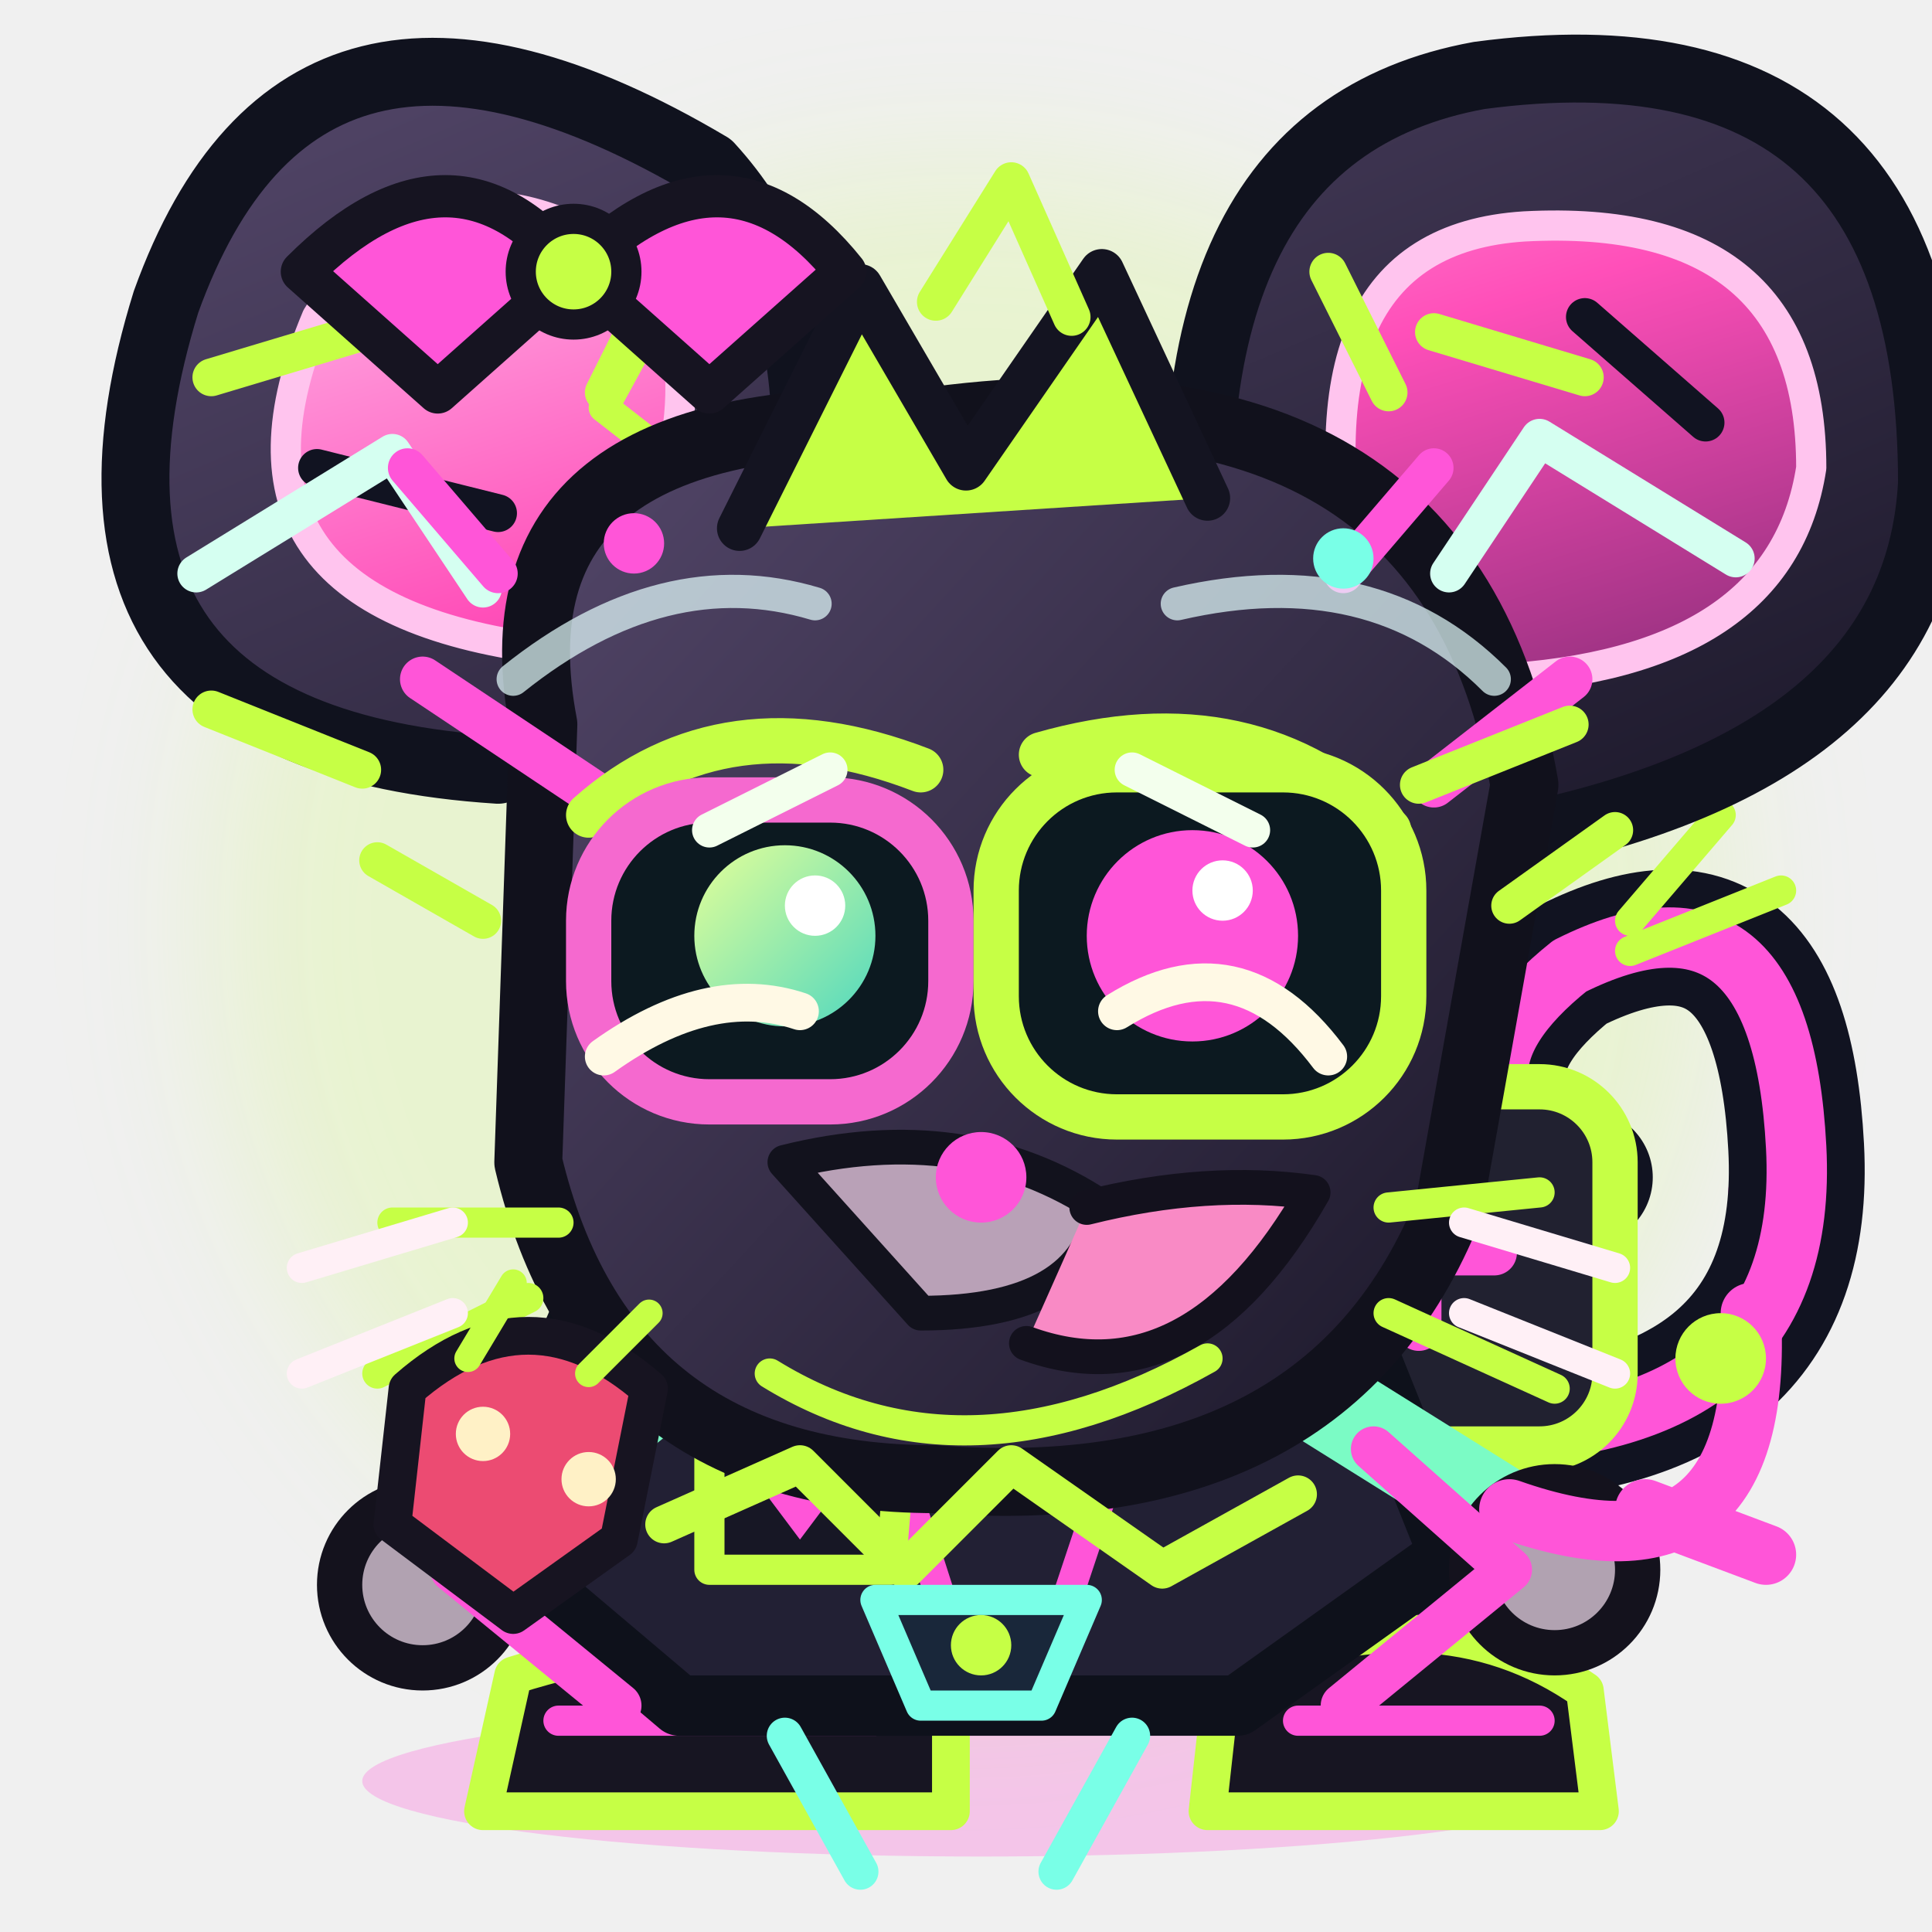
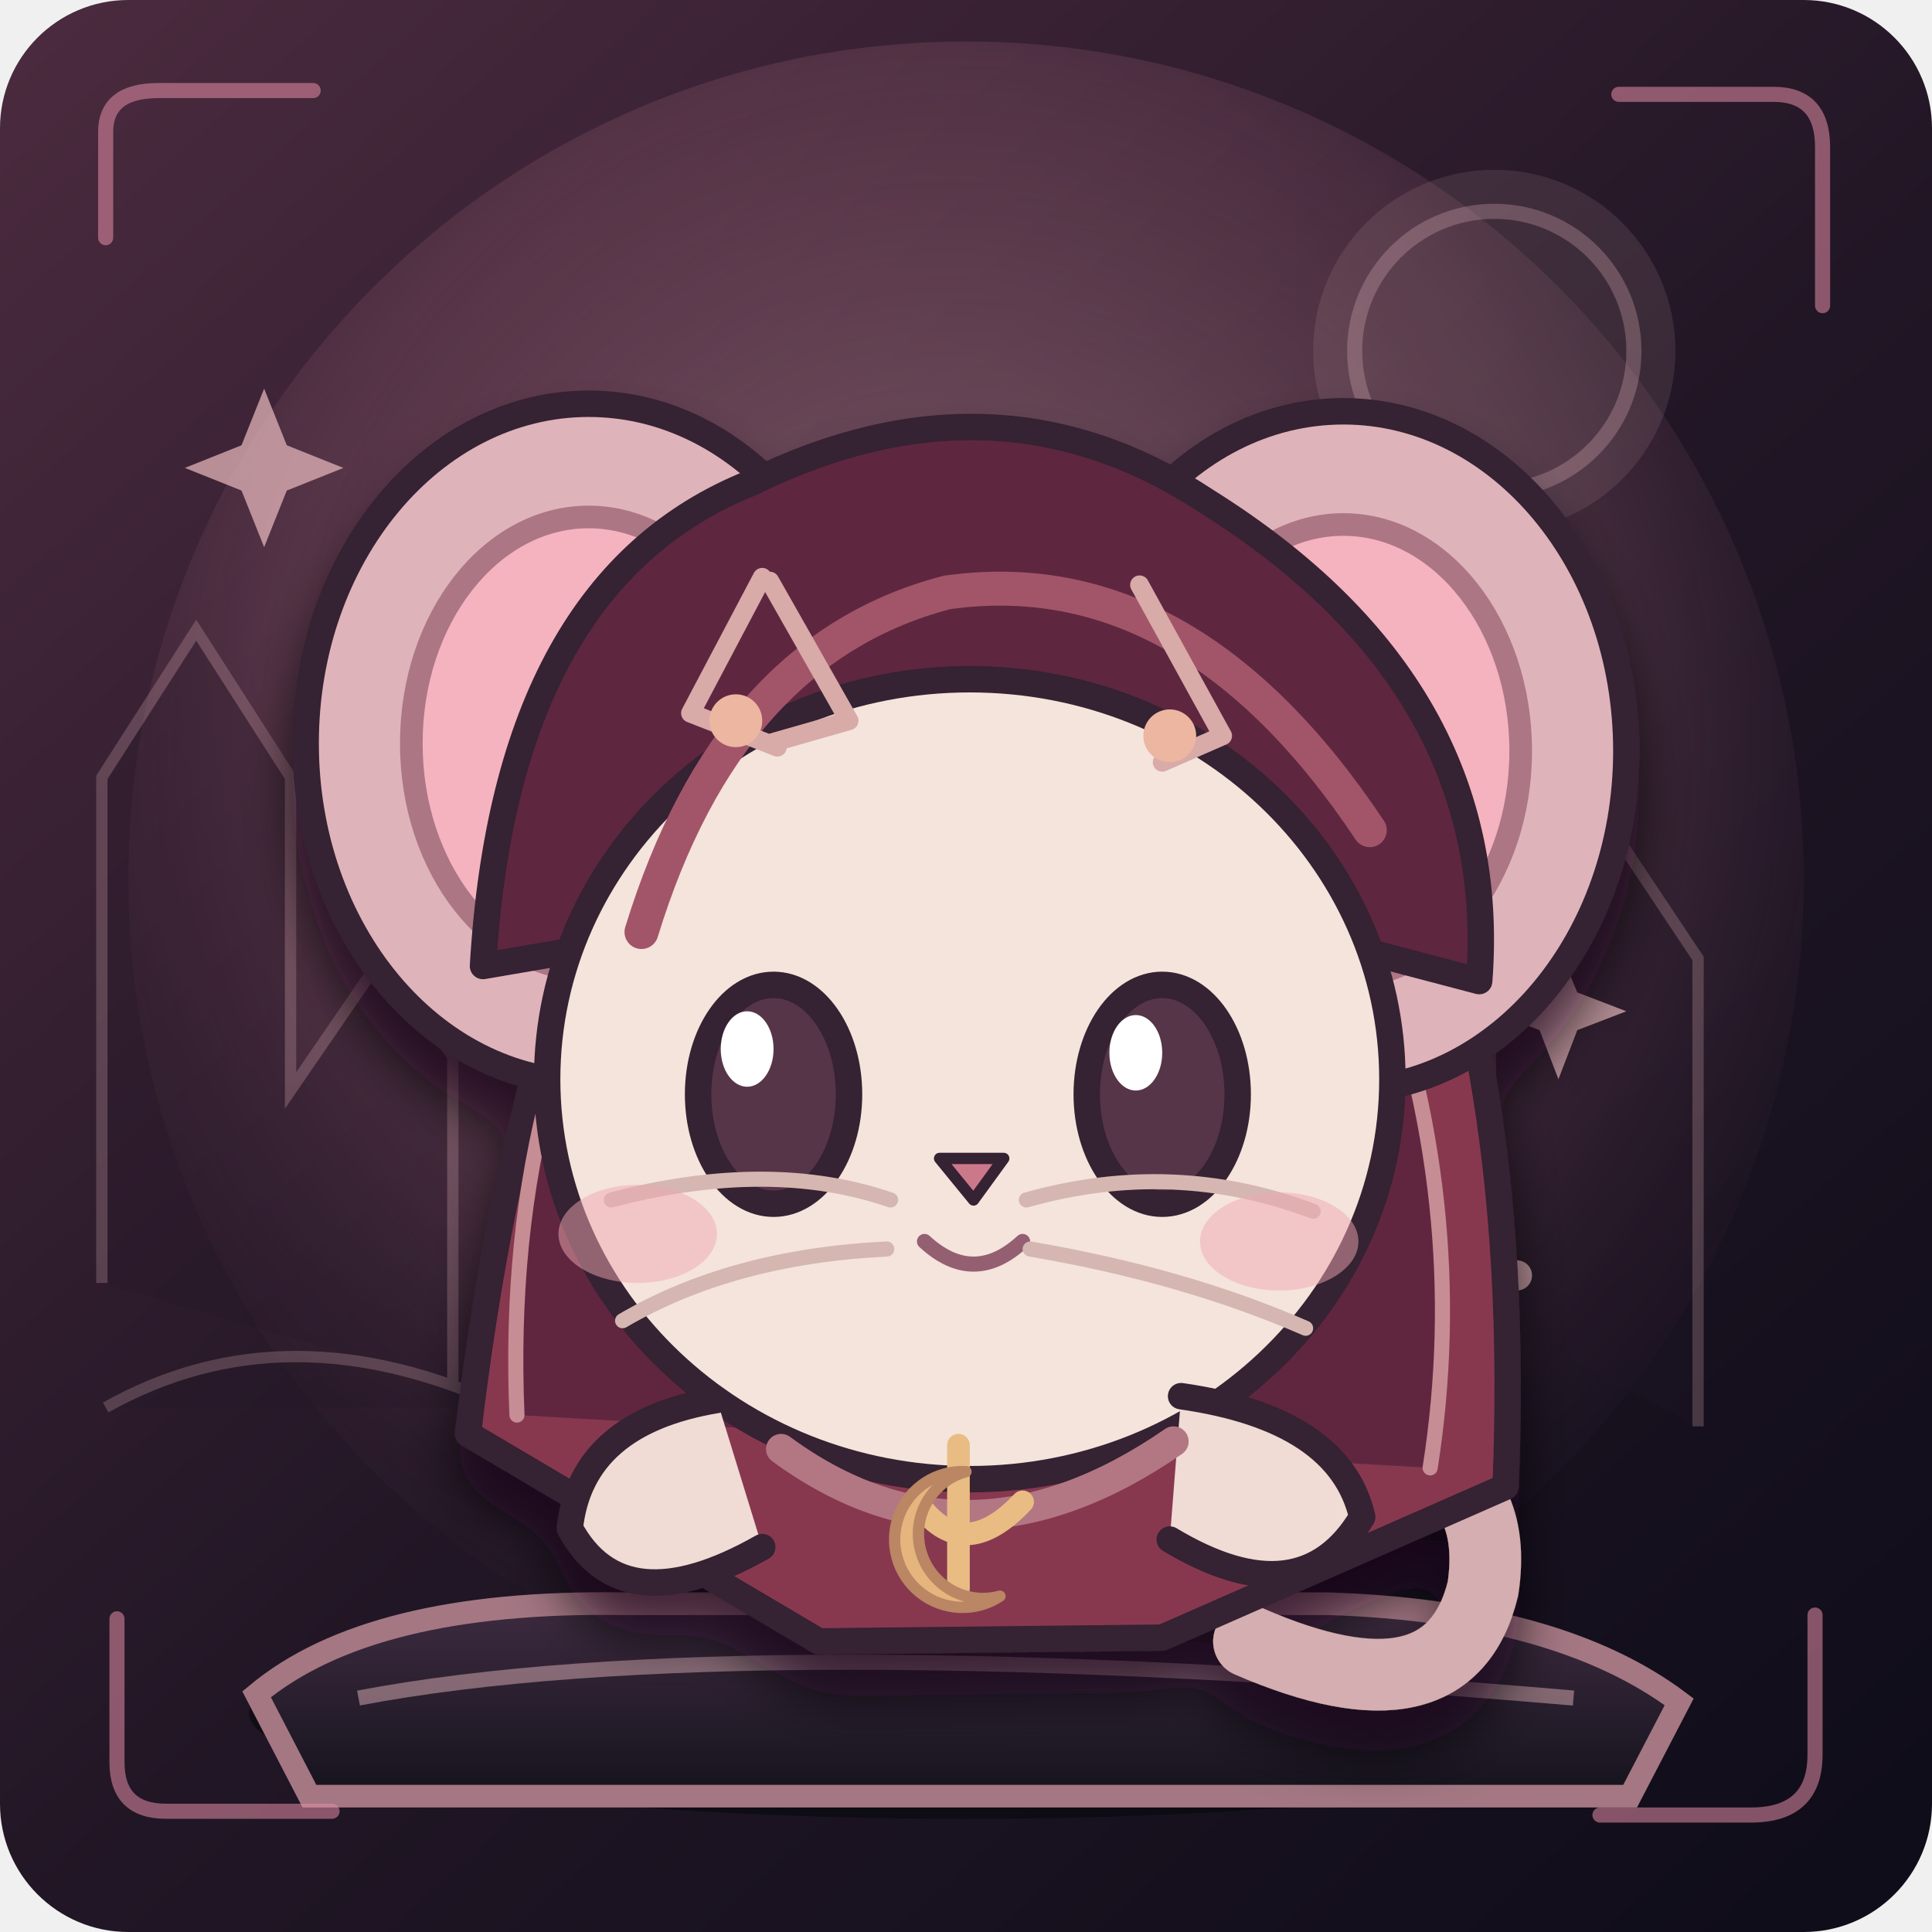
- <svg xmlns="http://www.w3.org/2000/svg" data-starborn-ready="1" viewBox="0 0 128 128" role="img" aria-labelledby="title desc">
+ <svg xmlns="http://www.w3.org/2000/svg" viewBox="0 0 512 512" role="img" aria-labelledby="minion-mouse-title minion-mouse-desc">
  <defs>
-     <linearGradient id="fur" x1="0" y1="0" x2="1" y2="1">
-       <stop stop-color="#54476a" />
-       <stop offset="1" stop-color="#191627" />
+     <linearGradient id="minion-mouse-sky" x1="0" y1="0" x2=".9" y2="1">
+       <stop stop-color="#4c2b3f" />
+       <stop offset=".56" stop-color="#211625" />
+       <stop offset="1" stop-color="#100d1a" />
    </linearGradient>
-     <linearGradient id="ear" x1="0" y1="0" x2="1" y2="1">
-       <stop stop-color="#ffb7e8" />
-       <stop offset=".5" stop-color="#ff4fb9" />
-       <stop offset="1" stop-color="#8b2d79" />
+     <radialGradient id="minion-mouse-aura" cx=".49" cy=".42" r=".63">
+       <stop stop-color="#e7b8bd" stop-opacity=".43" />
+       <stop offset=".65" stop-color="#e38da6" stop-opacity=".15" />
+       <stop offset="1" stop-color="#211625" stop-opacity="0" />
+     </radialGradient>
+     <linearGradient id="minion-mouse-ground" x1="0" y1="0" x2="0" y2="1">
+       <stop stop-color="#3e2b40" />
+       <stop offset="1" stop-color="#15131d" />
    </linearGradient>
-     <linearGradient id="lens" x1="0" y1="0" x2="1" y2="1">
-       <stop stop-color="#e4ff98" />
-       <stop offset="1" stop-color="#50d8bf" />
-     </linearGradient>
-     <filter id="halo" x="-60%" y="-60%" width="220%" height="220%">
-       <feGaussianBlur stdDeviation="5" />
+     <filter id="minion-mouse-shadow" x="-35%" y="-40%" width="170%" height="180%">
+       <feDropShadow dx="0" dy="11" stdDeviation="7" flood-color="#090710" flood-opacity=".7" />
    </filter>
  </defs>
-   <ellipse cx="65" cy="118" rx="41" ry="5" fill="#ff55d8" opacity=".28" />
-   <circle cx="64" cy="61" r="50" fill="#c6ff45" opacity=".19" filter="url(#halo)" />
-   <g id="fx">
-     <path d="m14 17 3-8 3 8-3 8Zm94 7 4-9 4 9-4 9Z" fill="#c6ff45" />
-     <circle cx="117" cy="79" r="2.5" fill="#ff55d8" />
+   <rect x="0" y="0" width="512" height="512" rx="34" fill="url(#minion-mouse-sky)" />
+   <circle cx="256" cy="233" r="222" fill="url(#minion-mouse-aura)" />
+   <circle cx="396" cy="93" r="48" fill="#e7b8bd" opacity=".12" />
+   <circle cx="396" cy="93" r="37" fill="none" stroke="#e7b8bd" opacity=".28" stroke-width="4" />
+   <path d="M27 340V206l25-39 25 39v83l24-35 19 26v87m275-18v-95l27-42 28 42v124m-422-5q48-27 106 0" fill="#211625" stroke="#e7b8bd" stroke-width="3" opacity=".24" />
+   <g fill="#e7b8bd" opacity=".72">
+     <path d="m70 103 6 15 15 6-15 6-6 15-6-15-15-6 15-6zm343 148 5 12 13 5-13 5-5 13-5-13-13-5 13-5z" />
+     <circle cx="364" cy="178" r="3" />
+     <circle cx="113" cy="249" r="3" />
+     <circle cx="402" cy="338" r="4" />
  </g>
-   <g id="character" stroke-linecap="round" stroke-linejoin="round">
-     <path d="M97 95q23 0 22-19t-15-12q-10 8 1 14" fill="none" stroke="#111321" stroke-width="9" />
-     <path d="M97 95q23 0 22-19t-15-12q-10 8 1 14" fill="none" stroke="#ff55d8" stroke-width="4" />
-     <path d="m108 61 6-7m-6 9 10-4" stroke="#c6ff45" stroke-width="2" />
-     <rect x="85" y="72" width="22" height="24" rx="5" fill="#212130" stroke="#c6ff45" stroke-width="3" />
-     <path d="M94 78v10m-5-5h10" stroke="#ff55d8" stroke-width="3" />
-     <path d="M33 51Q2 49 11 20q9-25 36-9 11 12 3 36M80 43Q76 9 98 5q30-4 30 27-1 19-30 24" fill="url(#fur)" stroke="#10121e" stroke-width="4.5" />
-     <path d="M36 43Q13 40 21 21q8-13 22-3 5 8-2 22M90 40Q85 16 101 15q19-1 19 16-2 13-21 14" fill="url(#ear)" stroke="#ffc4ee" stroke-width="2" />
-     <path d="m21 31 12 3m72-13 8 7" stroke="#111321" stroke-width="2.5" />
-     <path d="M46 16 40 27 49 34M102 47l-8-9-7 8" stroke="#c6ff45" stroke-width="2" fill="none" />
-     <path d="M46 99 38 115h20l7-16m14 1 4 15h18L91 98" fill="#342139" stroke="#141421" stroke-width="4" />
-     <path d="M34 111q16-5 29 0v9H32Zm47 0q14-6 24 1l1 8H80Z" fill="#171522" stroke="#c6ff45" stroke-width="2.5" />
-     <path d="M37 114h21m28 0h16" stroke="#ff55d8" stroke-width="2" />
-     <path d="M42 79q19-10 44-1l10 25-14 10H45l-13-11Z" fill="#222034" stroke="#0e111b" stroke-width="4" />
-     <path d="m55 83 8 25m15-24-8 24" stroke="#ff55d8" stroke-width="2" />
-     <path d="M42 93 28 104m60-11 16 10" stroke="#7bfbc5" stroke-width="6" />
-     <circle cx="28" cy="105" r="5.5" fill="#b1a2b1" stroke="#14121d" stroke-width="3" />
-     <circle cx="103" cy="104" r="5.5" fill="#b1a2b1" stroke="#14121d" stroke-width="3" />
-     <path d="M47 92h13l-1 12H47Z" fill="#171725" stroke="#c6ff45" stroke-width="2" />
-     <path d="m50 98 3-4 3 4-3 4Z" fill="#ff55d8" />
-     <path d="M36 48Q32 27 61 28q35-5 40 24l-5 28q-8 20-34 18-22 0-27-21Z" fill="url(#fur)" stroke="#11111c" stroke-width="4.5" />
-     <path d="m49 35 8-16 7 12 9-13 7 15" fill="#c6ff45" stroke="#141421" stroke-width="3" />
-     <path d="m40 53-12-8m67 7 9-7" stroke="#ff55d8" stroke-width="3" />
-     <path d="M39 54q9-8 22-3m8-1q14-4 23 5" fill="none" stroke="#c6ff45" stroke-width="3" />
-     <g id="eyes">
-       <rect x="39" y="53" width="24" height="20" rx="8" fill="#0c1920" stroke="#f569cf" stroke-width="3" />
-       <rect x="66" y="51" width="27" height="23" rx="8" fill="#0c1920" stroke="#c6ff45" stroke-width="3" />
-       <circle cx="52" cy="62" r="6" fill="url(#lens)" />
-       <circle cx="79" cy="62" r="7" fill="#ff55d8" />
-       <circle cx="54" cy="60" r="2" fill="#fff" />
-       <circle cx="81" cy="59" r="2" fill="#fff" />
-     </g>
-     <g id="lids" opacity="0">
-       <path d="M43 64h16m11-1h18" stroke="#e9fff3" stroke-width="4" fill="none" />
-     </g>
-     <g id="wink" opacity="0">
-       <path d="m70 63 8 3 9-3" fill="none" stroke="#baff80" stroke-width="4" />
-     </g>
-     <path d="M52 77q12-3 21 3-1 7-12 7Z" fill="#b9a1b7" stroke="#12121d" stroke-width="2.3" />
-     <path d="M72 80q8-2 15-1-8 14-19 10" fill="#f98ac5" stroke="#13111d" stroke-width="2.3" />
-     <circle cx="65" cy="78" r="3" fill="#ff55d8" />
-     <path d="M51 91q13 8 29-1" stroke="#c6ff45" stroke-width="2" fill="none" />
-     <path d="m37 81-11 0m9 5-10 5m67-11 10-1m-10 8 11 5" fill="none" stroke="#c6ff45" stroke-width="2" />
-     <g id="deluxe-scavenger-gear" stroke-linecap="round" stroke-linejoin="round">
-       <path d="m13 38 13-8 6 9m83-2-13-8-6 9" fill="none" stroke="#d5fff1" stroke-width="2.5" />
-       <path d="m14 25 10-3m81 3-10-3M14 47l10 4m80-3-10 4" stroke="#c6ff45" stroke-width="2.5" />
-       <path d="m27 31 6 7m62-7-6 7" stroke="#ff55d8" stroke-width="2.6" />
-       <path d="M34 45q10-8 20-5m24 0q13-3 21 5" stroke="#e6ffff" stroke-opacity=".7" stroke-width="2.2" fill="none" />
-       <path d="m32 61-7-4m75 3 7-5" stroke="#c6ff45" stroke-width="2.4" />
-       <path d="M40 70q7-5 13-3m21 0q8-5 14 3" stroke="#fff9e5" stroke-width="2.5" fill="none" />
-       <path d="m39 96-9 8 11 9m50-17 9 8-11 9" fill="none" stroke="#ff55d8" stroke-width="3" />
-       <path d="M44 101l9-4 7 7 7-7 10 7 9-5" fill="none" stroke="#c6ff45" stroke-width="2.5" />
-       <path d="M58 106h14l-3 7h-8Z" fill="#19273a" stroke="#79ffe7" stroke-width="2" />
-       <circle cx="65" cy="109" r="2" fill="#c6ff45" />
-       <path d="m30 81-10 3m10 3-10 4m77-10 10 3m-10 3 10 4" stroke="#fff0f6" stroke-width="2" />
-       <path d="M52 115l5 9m18-9-5 9" stroke="#79ffe7" stroke-width="2.4" />
-       <path d="M100 100q17 6 16-13m-7 13 8 3" fill="none" stroke="#ff55d8" stroke-width="4" />
-       <circle cx="114" cy="90" r="3" fill="#c6ff45" />
-       <path d="m62 20 5-8 4 9m-31 5 4-8m48 8-4-8" fill="none" stroke="#c6ff45" stroke-width="2.5" />
-       <path d="m47 55 8-4m20 0 8 4" stroke="#f3ffed" stroke-width="2.3" />
-       <circle cx="42" cy="36" r="2" fill="#ff55d8" />
-       <circle cx="89" cy="37" r="2" fill="#79ffe7" />
+   <ellipse cx="256" cy="454" rx="190" ry="28" fill="#08080e" opacity=".69" />
+   <path d="M68 449q30-25 97-24h187q61 2 93 26l-13 25H82Z" fill="url(#minion-mouse-ground)" stroke="#a47783" stroke-width="6" />
+   <path d="M95 450q100-19 322 0" fill="none" stroke="#e7b8bd" stroke-width="4" opacity=".47" />
+   <g filter="url(#minion-mouse-shadow)">
+     <g class="creature" stroke="#352031" stroke-width="7" stroke-linecap="round" stroke-linejoin="round">
+       <path d="M306 385q95-17 87 36-9 37-62 14" fill="none" stroke="#d4aeb0" stroke-width="19" />
+       <path d="M124 380q15-127 59-190 42-57 83-59 60-3 98 65 40 77 35 198l-91 40-91 1Z" fill="#87394f" />
+       <path d="M137 375q-4-94 43-160 35-62 85-66 70 12 99 100 26 70 15 140" fill="#61283f" stroke="#c78d94" stroke-width="4" />
+       <ellipse cx="156" cy="197" rx="75" ry="90" fill="#dfb3ba" />
+       <ellipse cx="356" cy="199" rx="75" ry="90" fill="#dfb3ba" />
+       <ellipse cx="156" cy="197" rx="47" ry="60" fill="#f4b3bf" stroke="#ac7684" stroke-width="6" />
+       <ellipse cx="356" cy="199" rx="47" ry="60" fill="#f4b3bf" stroke="#ac7684" stroke-width="6" />
+       <path d="M128 256q6-102 71-128 65-32 121 5 78 49 72 127l-57-15q-66-20-131-2Z" fill="#5f2840" />
+       <ellipse cx="257" cy="286" rx="112" ry="106" fill="#f4e4db" />
+       <ellipse cx="205" cy="290" rx="20" ry="29" fill="#563648" />
+       <ellipse cx="308" cy="290" rx="20" ry="29" fill="#563648" />
+       <ellipse cx="198" cy="278" rx="7" ry="10" fill="#fff" stroke="none" />
+       <ellipse cx="301" cy="279" rx="7" ry="10" fill="#fff" stroke="none" />
+       <path d="m249 307 17 0-8 11Z" fill="#cc788b" stroke-width="3" />
+       <path d="M245 329q13 12 26 0" fill="none" stroke="#955f72" stroke-width="4" />
+       <path d="M236 318q-32-11-74 0m73 13q-41 2-70 19m107-32q39-11 76 3m-75 10q41 7 73 21" fill="none" stroke="#d5b6b1" stroke-width="4" />
+       <ellipse cx="169" cy="327" rx="21" ry="13" fill="#efa8b2" stroke="none" opacity=".5" />
+       <ellipse cx="339" cy="329" rx="21" ry="13" fill="#efa8b2" stroke="none" opacity=".5" />
+       <path d="M170 247Q193 172 251 157q64-9 112 63" fill="none" stroke="#a25569" stroke-width="9" />
+       <path d="M202 153l-19 36 23 9m-2-44 21 37-21 6M302 155l22 40-16 7" stroke="#d8aaa8" stroke-width="5" fill="none" />
+       <path d="M190 371q-36 6-39 34 14 26 51 5m111-40q42 6 48 32-16 27-51 6" fill="#f0dbd5" />
+       <path d="M207 384Q256 420 311 382" fill="none" stroke="#b37783" stroke-width="8" />
+       <path d="M243 398q12 17 28 0m-17-15v38" fill="none" stroke="#e9bc83" stroke-width="6" />
+       <path d="M265 423a18 18 0 1 1-9-33 13 13 0 1 0 9 33Z" fill="#e4b57d" stroke="#ba8663" stroke-width="3" />
+       <circle cx="195" cy="191" r="7" fill="#ecb6a1" stroke="none" />
+       <circle cx="310" cy="195" r="7" fill="#ecb6a1" stroke="none" />
    </g>
  </g>
-   <g stroke-linejoin="round" stroke-linecap="round">
-     <path d="m20 18q10-10 18 0l-9 8Zm18 0q10-10 18 0L47 26Z" fill="#ff55d8" stroke="#161421" stroke-width="2.8" />
-     <circle cx="38" cy="18" r="3.5" fill="#c6ff45" stroke="#161421" stroke-width="2" />
-     <path d="M27 92q8-7 16 0l-2 10-7 5-8-6Z" fill="#ec4b72" stroke="#171421" stroke-width="2.5" />
-     <circle cx="32" cy="95" r="1.8" fill="#fff1c6" />
-     <circle cx="39" cy="98" r="1.8" fill="#fff1c6" />
-     <path d="m31 90 3-5m5 6 4-4" stroke="#c6ff45" stroke-width="1.8" />
-   </g>
+   <path d="M28 63V35q0-11 14-11h41M429 25h41q13 0 13 14v42M31 429v38q0 13 13 13h44M424 481h40q17 0 17-16v-37" fill="none" stroke="#e38da6" stroke-width="4" opacity=".55" stroke-linecap="round" />
</svg>
